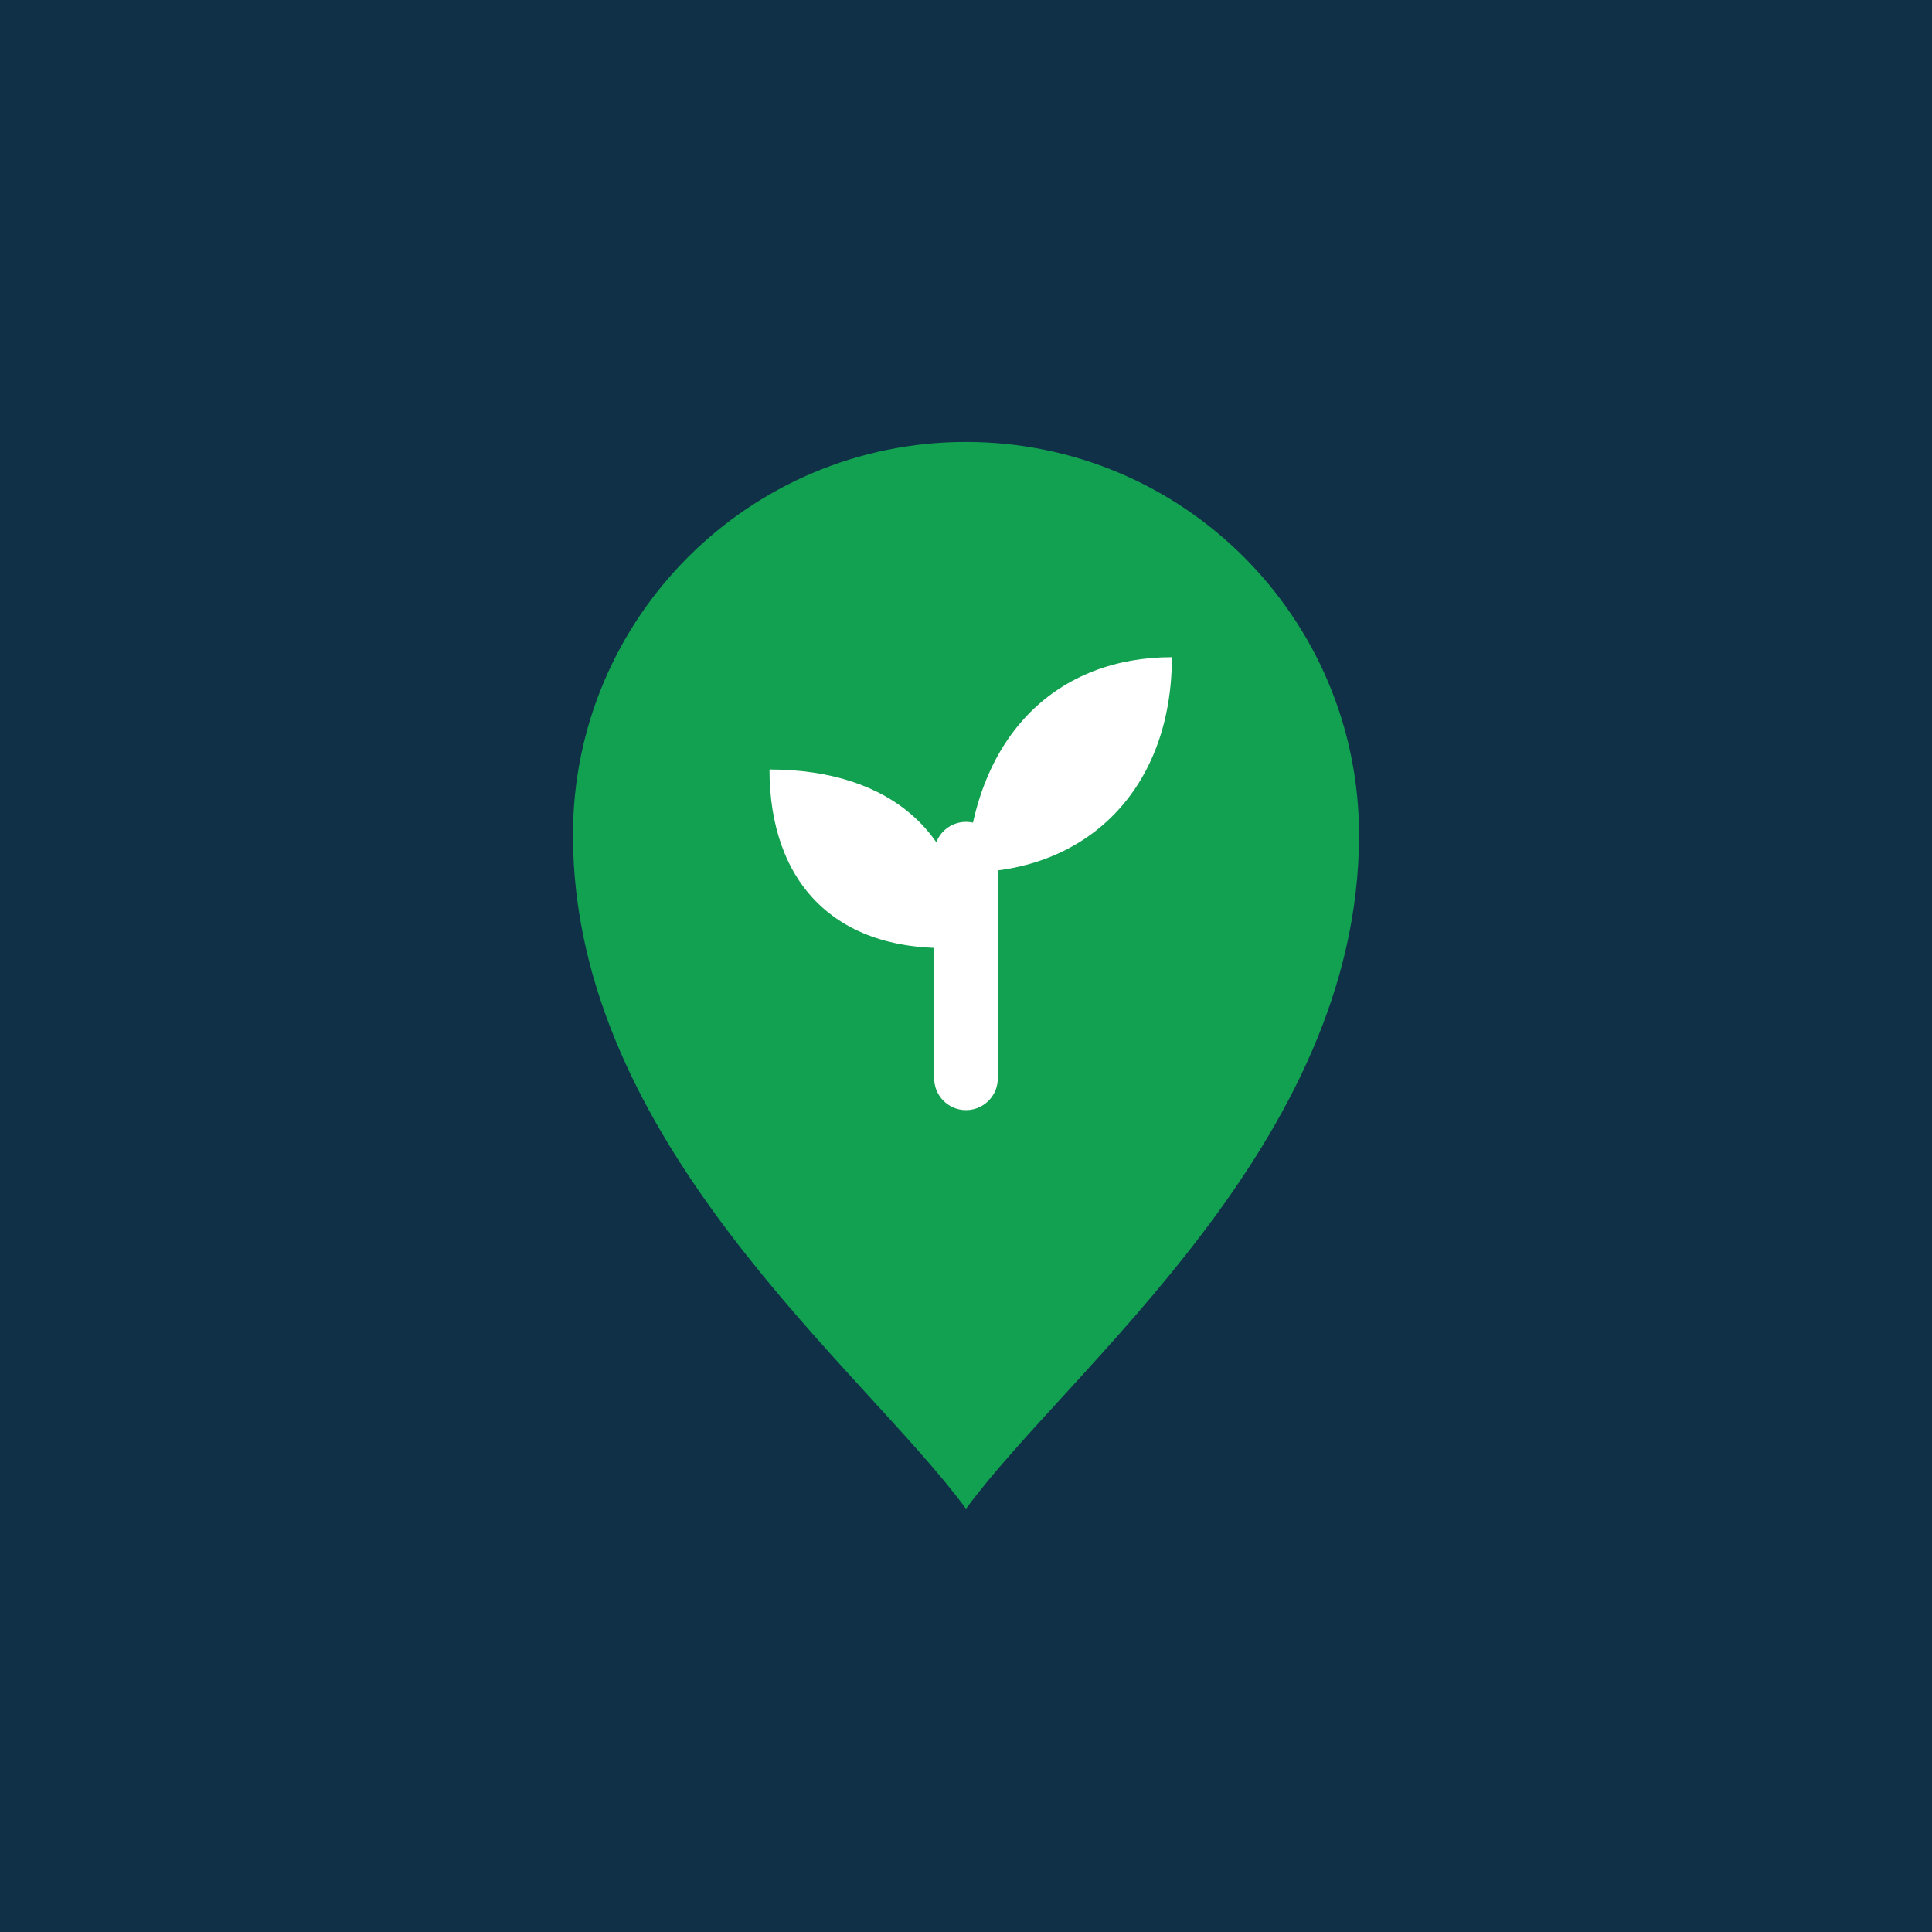
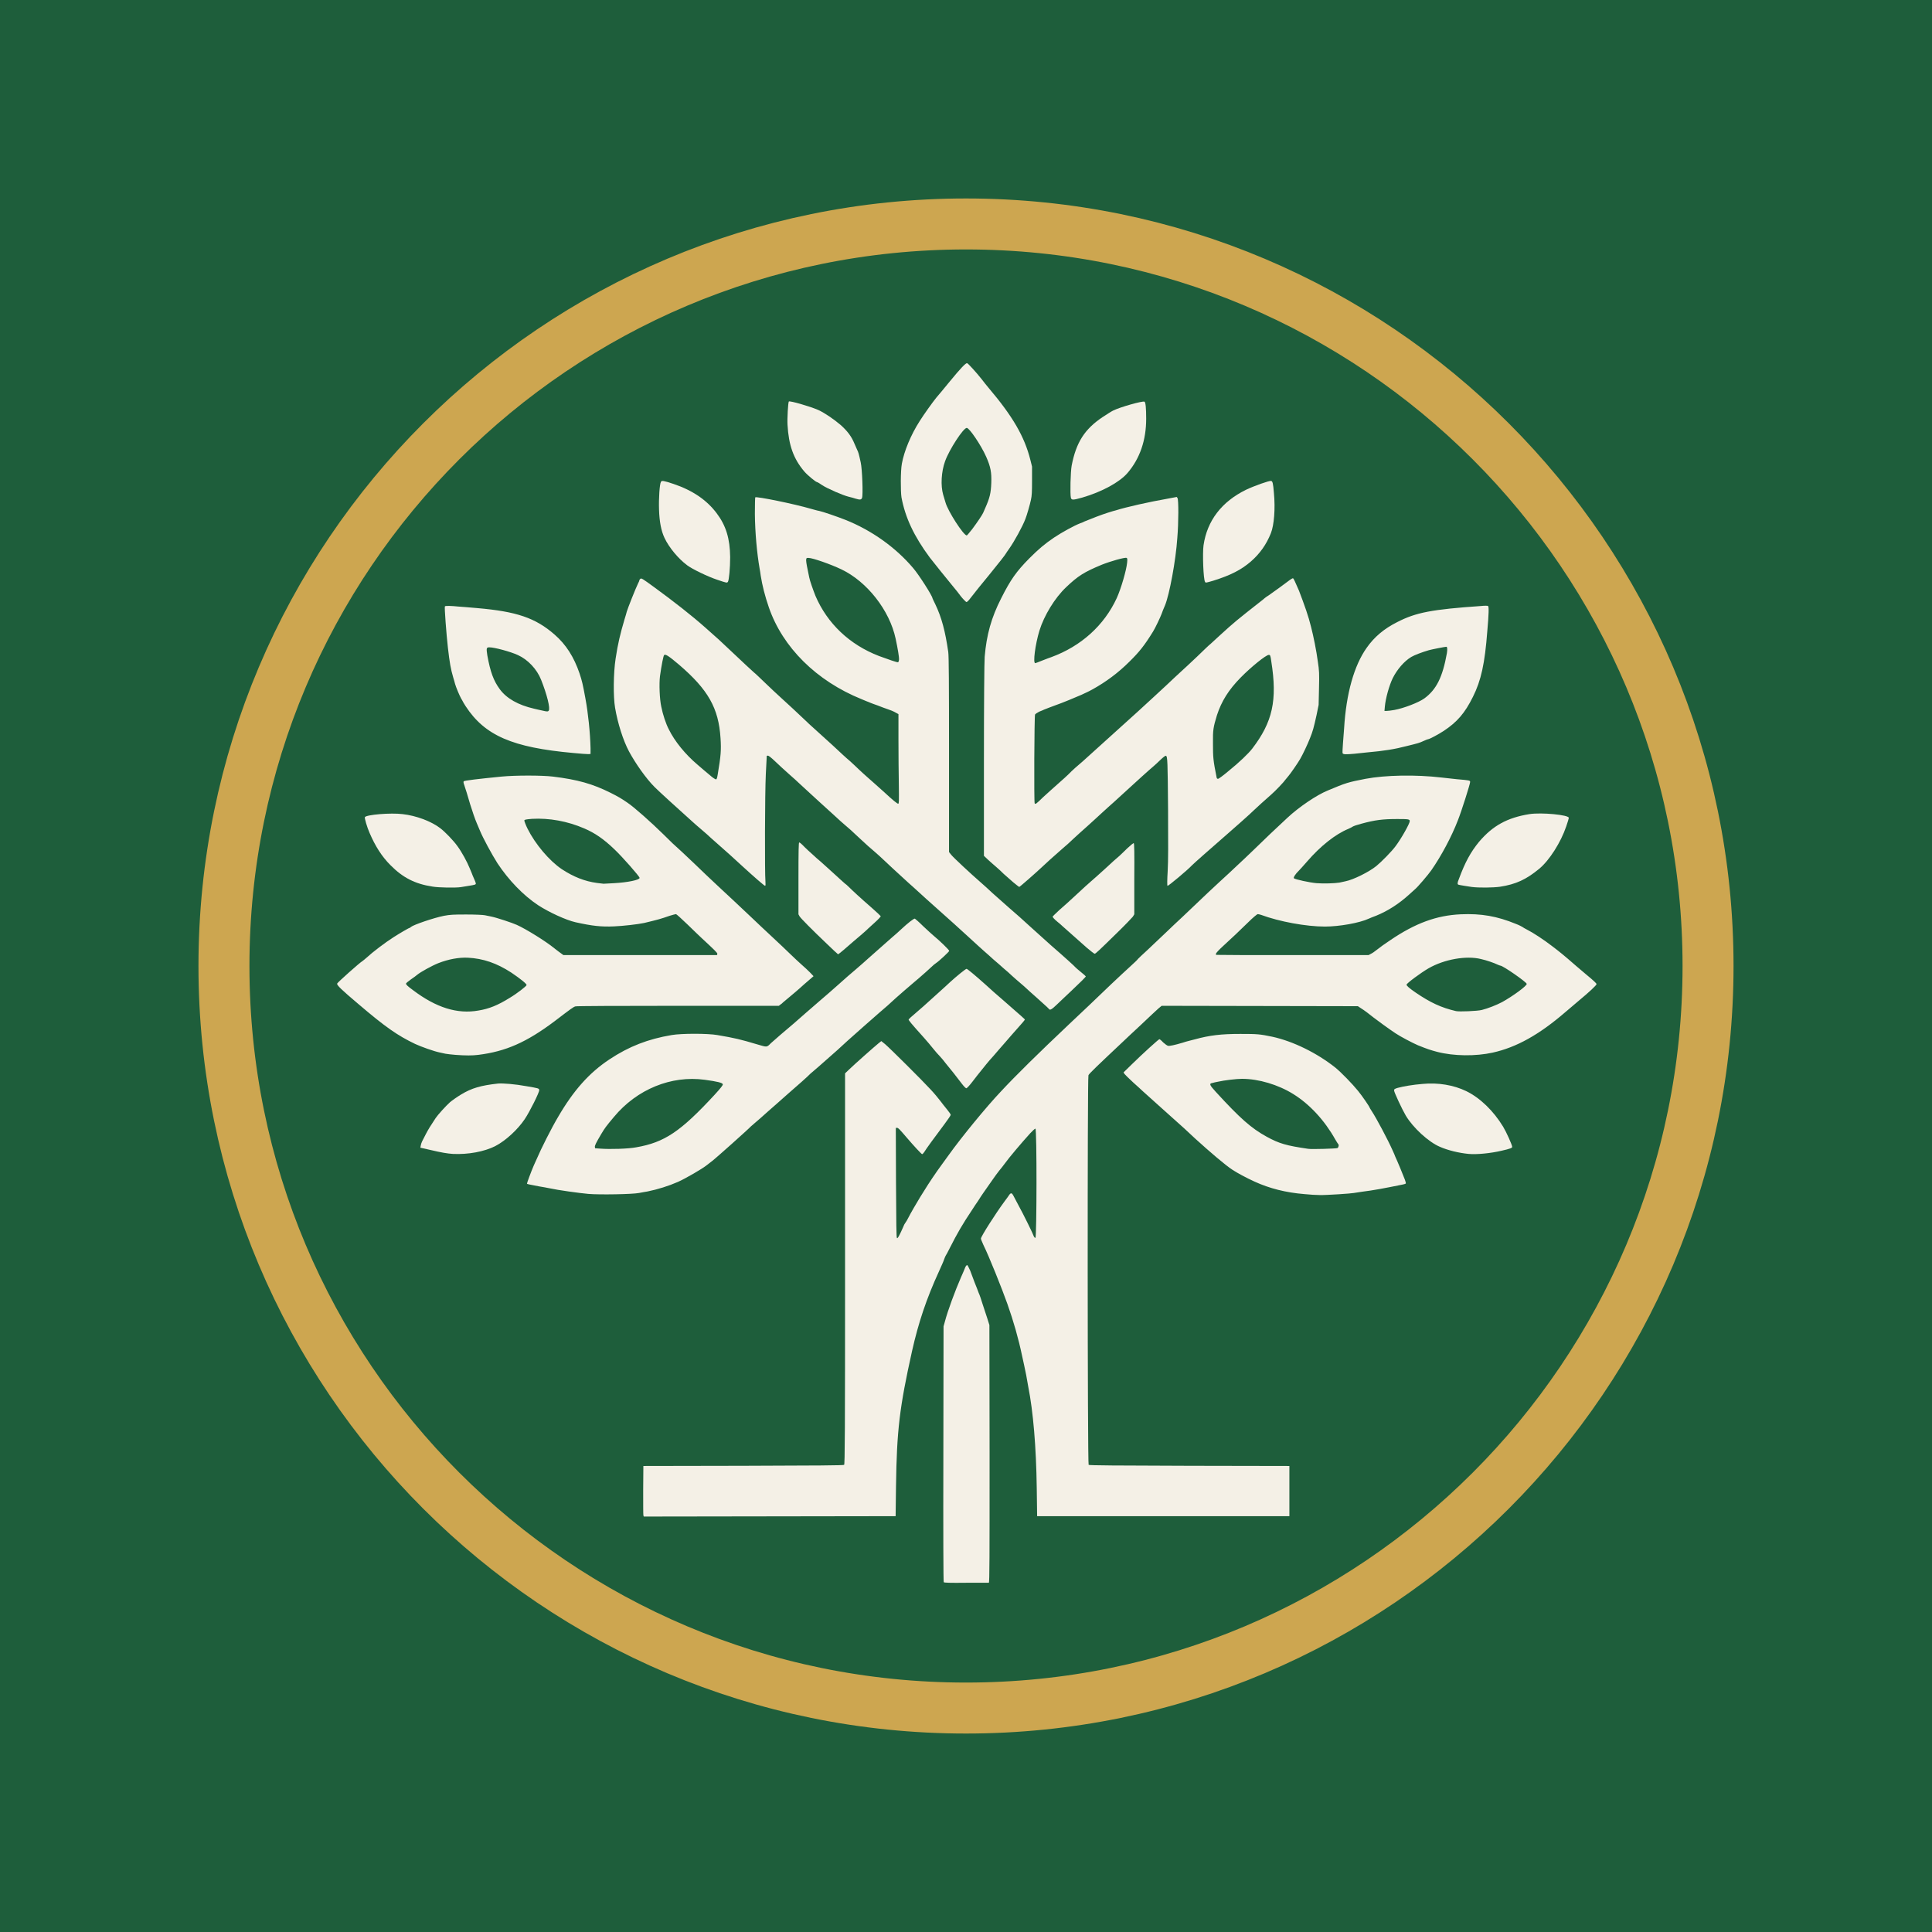
- <svg xmlns="http://www.w3.org/2000/svg" viewBox="0 0 64 64">
-   <rect width="64" height="64" fill="#103048" />
-   <g transform="translate(12.160 12.160) scale(0.62)">
-     <path d="M32 61C26.5 53.5 11 41.5 11 25A21 21 0 0 1 53 25C53 41.5 37.5 53.5 32 61Z" fill="#12A150" />
-     <path d="M32 38V26" stroke="#FFFFFF" stroke-width="3.4" stroke-linecap="round" />
-     <path d="M32 31C25 31.5 21.5 27.5 21.5 21.5C28 21.5 32 25 32 31Z" fill="#FFFFFF" />
-     <path d="M32 27C32.5 19.5 37 15.5 43 15.5C43 22.5 38.5 27 32 27Z" fill="#FFFFFF" />
-   </g>
+ <svg xmlns="http://www.w3.org/2000/svg" viewBox="-0.2 5.2 1024 1024">
+   <rect x="-0.2" y="5.2" width="1024" height="1024" fill="#1E5E3B" />
+   <circle cx="511.8" cy="517.2" r="393.3" fill="none" stroke="#CDA650" stroke-width="27.02" />
+   <path d="M340.8 808.3C340.7 807.8 340.7 801.8 340.7 794.8L340.8 782.2L393.8 782.1C432.3 782 446.9 781.9 447.2 781.6C447.6 781.3 447.7 764.2 447.7 677.7L447.7 574.1L449.9 572C452.8 569.2 463.3 559.9 465.4 558.2L466.9 557L468.9 558.6C471.6 560.9 488.8 578 493 582.6C494.9 584.6 497.2 587.4 498.1 588.6C499.1 589.9 500.7 592 501.8 593.3C502.8 594.5 503.7 595.8 503.7 596.1C503.7 596.4 502.2 598.6 500.4 601C494.7 608.6 490.9 613.8 489.6 615.9C489.2 616.5 488.7 617 488.5 616.9C488.1 616.8 484.1 612.5 480.6 608.4C476.4 603.5 475.9 603 475.3 603L474.6 603L474.7 632C474.8 653.6 474.9 661.1 475.2 661.4C475.5 661.7 476 660.9 477.3 658.2C478.2 656.2 479 654.5 479 654.4C479 654.3 479.3 653.9 479.6 653.4C480 652.9 480.7 651.7 481.2 650.7C482.1 648.8 486.2 641.8 487.5 639.7C487.9 639 488.9 637.4 489.7 636.2C491.8 632.7 496.2 626.2 498.5 623.1C499.6 621.6 501.5 619 502.7 617.3C509.5 607.8 522.7 591.7 530.3 583.7C538.2 575.2 550.1 563.5 566.5 548C575.4 539.6 578 537.2 588.8 526.8C592.3 523.5 596.9 519.2 598.9 517.4C601 515.5 602.8 513.8 602.9 513.5C603.1 513.3 605.3 511.1 608 508.7C610.7 506.2 614.9 502.1 617.5 499.7C620.1 497.2 624.1 493.4 626.5 491.2C628.8 489 631.5 486.4 632.5 485.5C635.6 482.5 644.4 474.2 646.3 472.5C647.3 471.6 649.5 469.6 651.2 468C652.8 466.5 655.1 464.3 656.2 463.3C657.3 462.3 660.7 459.1 663.7 456.2C668.8 451.2 677.4 443 682.2 438.6C688.2 433 697.6 426.6 703.5 424.2C713.2 420.1 714.3 419.8 723.5 418C734.1 416 750.2 415.7 763.8 417.3C765.3 417.5 769 417.9 772 418.2C778.8 418.8 779 418.8 779 419.7C779 420.7 774.4 435.3 772.5 440C769.2 448.6 763.7 458.9 758.4 466.5C756.8 468.8 751 475.6 749.8 476.5C749.6 476.7 748.2 477.9 746.7 479.3C741.2 484.3 735.4 488 729.3 490.5C727.7 491.1 725.9 491.8 725.3 492.1C720.4 494.4 709.6 496.3 702 496.3C692.1 496.3 677.9 493.7 668.2 490.1C667.6 489.9 666.7 489.7 666.4 489.7C666.1 489.7 663.7 491.7 661.2 494.2C655.7 499.6 653.5 501.6 648.2 506.5C645.9 508.6 644.3 510.3 644.3 510.7L644.3 511.3L657.2 511.4C664.4 511.4 682.5 511.4 697.7 511.4L725.2 511.4L726.3 510.8C727 510.5 728.5 509.5 729.7 508.5C730.9 507.5 734.1 505.2 736.7 503.5C750.1 494.4 761.3 490.4 773.9 489.8C784.9 489.3 793.3 490.8 803.3 494.9C804.9 495.5 806.4 496.3 806.7 496.5C806.9 496.7 808.1 497.4 809.3 498C812.3 499.5 818.1 503.3 822.5 506.7C826.2 509.5 828.7 511.5 835.1 517.1C837.1 518.8 839.5 520.8 840.4 521.6C844.4 524.9 846 526.4 846 526.8C846 527.4 841.9 531.2 836.7 535.5C834.3 537.5 831 540.3 829.4 541.7C815.6 553.6 803.6 560.3 791 563.1C782 565.1 770.3 565 761.5 562.7C757.8 561.7 756.5 561.3 751.3 559.2C748.9 558.2 742 554.6 739.5 552.9C736 550.6 729.6 545.9 727.8 544.5C725.6 542.7 722.8 540.6 721 539.5L719.5 538.5L667.5 538.4L615.5 538.3L613.8 539.7C612.9 540.5 608.7 544.4 604.4 548.5C600.1 552.5 595.8 556.5 594.9 557.4C581.5 570 577 574.3 576.7 575.1C576.1 576.7 576.2 781.1 576.8 781.6C577.1 781.9 591.7 782 630.2 782.1L683.2 782.2L683.2 795.5L683.2 808.8L616.3 808.8L549.5 808.8L549.3 794C549 771.9 547.4 753.3 544.8 740.2C544.6 738.9 544.1 736.1 543.7 734C543.3 731.9 542.8 729.5 542.6 728.7C542.4 727.8 541.9 725.6 541.5 723.7C539.6 714.6 537 705.5 533.7 696.2C530.9 688.3 523.9 670.8 521 665C520.3 663.4 519.7 662 519.7 661.7C519.7 660.6 527.4 648.5 532.2 642C533.4 640.5 534.5 638.8 534.8 638.4C535.6 637.3 536.2 637.5 536.9 638.9C537.3 639.6 538.5 642 539.7 644.2C542.2 648.7 547.5 659.5 547.8 660.6C548 661 548.3 661.3 548.6 661.3C549.3 661.1 549.4 603.6 548.6 603.4C548.3 603.4 547.1 604.5 545.8 605.9C541 611.2 534.5 618.9 532.6 621.6C531.4 623.2 530 625 529.3 625.8C528.7 626.5 526.9 629 525.3 631.3C523.7 633.6 521.8 636.3 521.1 637.3C520.4 638.3 519.1 640.2 518.2 641.7C517.2 643.1 515.9 645.1 515.2 646.2C509.9 654.1 507.1 659 503.3 666.5C502.2 668.7 501.2 670.6 501 670.8C500.9 671 500.5 671.8 500.2 672.7C500 673.5 498.7 676.3 497.5 679C490.8 693.6 486.6 706.2 483.2 721.3C476.6 751 475.1 763.2 474.7 793L474.5 808.8L407.8 808.9L341 809L340.8 808.3ZM785.2 540.5C788.4 539.7 793 537.9 796 536.3C801.6 533.2 809 527.8 809 526.7C809 525.8 796.4 517 795 517C794.8 517 794.1 516.7 793.4 516.4C791.8 515.6 787.8 514.2 784.7 513.5C777 511.6 765.4 513.6 757 518.4C752.7 520.9 745.3 526.4 745.3 527.1C745.3 527.7 746.8 529 750 531.2C757.9 536.6 763.7 539.3 771.5 541.1C773.1 541.5 782.9 541.1 785.2 540.5ZM709.7 473C710.5 472.8 712 472.5 712.9 472.3C717.1 471.5 725.5 467.3 729.3 464.2C732.1 461.9 737.4 456.5 739.4 453.8C742.5 449.7 747 441.7 747 440.4C747 439.4 746.2 439.3 740.4 439.3C732.7 439.3 728.6 439.8 721.3 441.8C719 442.4 717.3 443 716.8 443.3C716.6 443.5 715.6 444 714.5 444.5C707.6 447.3 699.6 453.7 692.6 461.8C690.7 464 688.7 466.2 688.1 466.8C686.5 468.3 685.2 470.3 685.6 470.7C686.2 471.3 694 473 697.6 473.3C701.4 473.6 707.2 473.4 709.7 473ZM555.8 540C555.7 539.8 554.2 538.4 552.5 536.9C550.9 535.4 547.8 532.7 545.8 530.9C543.8 529 541.3 526.8 540.2 525.9C539.1 525 537.3 523.4 536.2 522.4C535.1 521.3 533.1 519.6 531.8 518.5C530.6 517.4 528.1 515.2 526.3 513.7C524.6 512.1 522.4 510.2 521.6 509.5C520.8 508.8 516.8 505.2 512.8 501.5C508.8 497.8 501.9 491.6 497.5 487.7C493.1 483.8 488.1 479.3 486.4 477.7C484.6 476.1 482.5 474.1 481.5 473.3C477.8 469.9 475.1 467.4 473 465.5C471.8 464.4 469.7 462.4 468.3 461.1C467 459.8 464.6 457.7 463 456.3C461.4 455 458.5 452.4 456.5 450.5C454.5 448.6 451.9 446.3 450.8 445.2C449.7 444.2 448.3 443 447.8 442.6C447.3 442.2 444.1 439.4 440.8 436.3C437.5 433.3 432.4 428.7 429.5 426C426.6 423.3 423.8 420.7 423.2 420.2C422.6 419.6 420.3 417.5 418 415.5C415.7 413.5 412.4 410.4 410.6 408.7C408.5 406.7 407.2 405.7 406.8 405.7L406.2 405.8L405.7 415.5C405.2 425.5 405.1 467.9 405.5 472.4C405.6 473.9 405.6 474.7 405.3 474.7C404.9 474.7 399.4 469.9 393.5 464.5C389.1 460.4 384.4 456.2 379.5 451.9C377.7 450.3 375.4 448.3 374.5 447.4C373.6 446.6 371.9 445.1 370.8 444.2C369.7 443.3 367.9 441.7 366.8 440.7C365.7 439.7 364.3 438.4 363.7 437.9C361.2 435.7 348.1 423.8 346.7 422.3C342.2 417.8 336.6 409.8 333.2 403.5C330.1 397.7 327.2 388.6 325.8 380.3C324.8 374.5 324.9 361.9 326.1 354.2C327.3 346.3 328.5 341.3 330.8 333.5C331.3 331.8 331.9 330 332 329.4C332.4 327.9 336.7 317 338 314.4C338.4 313.7 338.7 312.9 338.7 312.7C338.7 312.6 338.9 312.2 339.2 312C339.7 311.5 340.2 311.8 346.5 316.4C356.8 323.9 366.5 331.5 373.6 337.8C380.3 343.7 381.4 344.7 387.5 350.5C394.7 357.3 397.4 359.8 399.3 361.5C400.2 362.2 402.9 364.8 405.5 367.3C408.1 369.8 411.7 373.2 413.5 374.8C416.2 377.2 423.6 384.1 427.8 388.1C428.1 388.5 429.9 390 431.6 391.6C433.4 393.2 437.7 397.1 441.2 400.3C444.7 403.6 448.7 407.3 450.2 408.5C451.6 409.8 453.8 411.8 455 413C456.2 414.1 458.2 416 459.5 417.1C460.8 418.2 464.9 421.9 468.6 425.2C473.1 429.4 475.5 431.3 475.9 431.2C476.3 431 476.3 429.8 476.2 421.1C476.1 415.6 476 405 476 397.4L476 383.7L474.9 383.1C474.3 382.7 473.2 382.2 472.5 381.9C471.8 381.6 469.7 380.9 467.8 380.2C466 379.5 463.7 378.6 462.7 378.3C461.7 377.9 460.5 377.5 460.2 377.3C459.8 377.2 458.2 376.5 456.5 375.8C432.5 366.1 414.6 348.3 407.3 327.1C405.2 321 403.8 315.4 403 310.3C402.9 309.3 402.6 307.6 402.4 306.5C401 298.4 400 287.5 399.9 277.6C399.9 272.9 400 268.9 400.1 268.8C400.7 268.2 420.9 272.3 429.7 274.9C431.2 275.3 433.2 275.9 434 276C435.9 276.4 443.5 279 447.8 280.7C461.7 286.2 474.6 295.4 483.8 306.3C486.9 309.9 494 321.1 494 322.2C494 322.3 494.7 323.8 495.5 325.4C498.9 332.5 500.8 339.7 502.4 350.8C502.7 353.1 502.8 366.7 502.8 405.3L502.8 456.8L504 458.3C505.1 459.7 514.2 468.2 519.5 472.8C521 474.1 523.9 476.7 526 478.7C528.1 480.6 532.1 484.1 534.8 486.5C537.6 488.9 542.5 493.2 545.7 496.2C548.9 499.1 553.9 503.6 556.8 506.2C563.5 512 569.8 517.7 569.9 518C570 518.1 571.2 519.2 572.7 520.4C574.1 521.5 575.3 522.6 575.3 522.7C575.3 523 572.6 525.7 567.5 530.5C564.9 532.9 561.6 536.1 560 537.6C557.3 540.2 556.3 540.8 555.8 540ZM380.2 415.7C381.9 405.6 382.1 402.8 381.7 396.5C380.7 380.5 375.1 370.7 359.7 357.5C354.5 353.1 352.5 351.7 351.8 352.4C351.4 352.8 350.4 357.8 349.6 363.6C349.1 367.7 349.4 375.8 350.3 379.8C351.1 383.9 352.8 389 354.3 391.8C357.4 398.1 363 405 369.5 410.5C371.6 412.3 374.6 414.9 376.1 416.1C377.5 417.4 379 418.3 379.3 418.3C379.7 418.2 379.9 417.5 380.2 415.7ZM476.3 354.8C476.4 353.5 475.6 348.8 474.5 343.7C471.3 328.7 459.4 313.5 445.8 307C440.2 304.3 430.5 300.9 428.3 300.9C426.6 300.8 426.6 301.2 428.7 311.2C429.1 313.2 430.6 317.4 432 321C438.3 335.7 450.1 346.9 465.7 352.9C470.6 354.7 475.2 356.3 475.7 356.2C476 356.2 476.2 355.7 476.3 354.8ZM536.8 472.8C535.2 471.4 532.9 469.4 531.8 468.4C530.7 467.3 528.9 465.6 527.7 464.6C526.5 463.6 524.6 461.9 523.4 460.8L521.3 458.8L521.3 408C521.3 377.6 521.5 355.6 521.7 353.3C522.7 341.6 525.2 332.6 530.5 322.2C535.4 312.5 538.4 308.2 545.3 301.2C550.4 296.1 553.5 293.5 558.5 290.1C562.7 287.3 569.1 283.8 572.2 282.6C573.1 282.3 574.3 281.8 574.8 281.5C577.9 280.2 583.9 277.9 586.8 277C588.7 276.4 590.6 275.8 591.2 275.7C596.9 273.9 609 271.2 618.7 269.5L623.5 268.6L623.9 269.2C624.5 270 624.5 282 623.8 290.3C623 302.4 619.6 320.4 617.3 326C616.2 328.6 616.1 328.8 615.5 330.5C614.8 332.4 612 338.3 610.9 340C606.4 347.3 603.6 350.8 598.4 355.9C592.5 361.8 586 366.6 579 370.5C577.5 371.3 576.2 372 576.1 372C576.1 372 574.6 372.7 572.9 373.5C570.2 374.7 562.2 378 559.5 378.9C557.4 379.7 553.8 381 553.2 381.3C552.8 381.5 551.7 382 550.6 382.4C549.6 382.9 548.6 383.6 548.4 383.9C548 384.6 547.8 430.4 548.2 431C548.6 431.6 549 431.3 552.7 427.7C554.8 425.8 558.4 422.5 560.7 420.5C563 418.5 565.4 416.3 566 415.7C567.9 413.7 571.4 410.6 573.7 408.7C575.4 407.2 584.9 398.6 591.3 392.8C592 392.2 597.1 387.6 602.7 382.5C608.3 377.3 615.2 371.1 617.9 368.5C620.6 365.9 624.1 362.7 625.6 361.3C627.1 360 631 356.3 634.3 353.2C637.5 350.1 640.7 347 641.4 346.5C642 345.9 644.2 343.9 646.3 342C654.1 334.9 654.8 334.3 669.2 323C670.4 321.9 671.9 320.9 672.3 320.7C672.7 320.4 675.4 318.5 678.3 316.4C683.6 312.4 684.6 311.7 685.1 311.7C685.4 311.7 686.2 313.4 688.3 318.3C688.9 319.8 691.6 327.1 692.1 328.7C693.4 332.6 693.8 334 694.7 337.5C696 342.6 697.5 349.9 698.3 356C699 360.6 699.1 362.1 698.9 370L698.7 378.8L697.6 384.2C696.1 391 695.6 392.8 694.1 396.5C692.9 399.6 690.3 405.1 688.9 407.5C687.7 409.6 683.7 415.4 682.7 416.5C682.2 417.1 681.6 417.8 681.3 418.2C680.3 419.7 675.7 424.5 673.5 426.4C671.3 428.3 665.2 433.8 664 435C663.2 435.9 653.4 444.6 649.8 447.7C642.1 454.4 632.1 463.2 631.5 463.9C629.4 466.2 618.9 475 618.6 474.7C618.4 474.5 618.4 471.7 618.7 466.8C619 461.3 619 452.4 618.9 434.5C618.7 408.7 618.6 406.1 617.8 405.8C617.5 405.6 616.4 406.5 614.9 407.9C613.6 409.2 611.8 410.8 611 411.5C609.4 412.8 601 420.4 599.3 422C598.1 423.1 593 427.8 590.1 430.4C588.8 431.5 586.1 434 584.1 435.8C582.1 437.7 578.4 441 576 443.2C573.5 445.4 570.3 448.3 568.8 449.7C567.4 451.1 564.7 453.5 562.8 455.1C557.4 459.8 554.7 462.3 551.7 465.1C548.5 468.1 540.3 475.3 540 475.3C539.9 475.3 538.5 474.2 536.8 472.8ZM650.9 413.9C656.6 409.3 661.5 404.6 663.5 402C674.3 387.9 676.9 376.4 673.6 355.7C673.2 352.6 673 352.3 672.3 352.3C670.8 352.3 662.9 358.7 657.4 364.3C651 370.8 647.2 376.9 644.8 384.3C642.9 390.6 642.6 392 642.7 399.2C642.7 406.6 642.8 408.1 644.6 417.1C644.7 417.7 644.9 418 645.4 418C645.7 418 648.2 416.2 650.9 413.9ZM552.2 355.3C554.2 354.5 556.4 353.7 557 353.5C572.8 347.7 585 336.7 591.7 322.2C594 317.1 596.8 307.5 597.2 303.4C597.4 301.4 597.3 301.1 596.9 300.9C596 300.5 588.3 302.7 583.8 304.5C574.4 308.4 571.2 310.4 564.8 316.5C558.9 322.1 553.2 331.4 550.7 339.5C548.5 346.8 547.2 356.7 548.5 356.7C548.6 356.7 550.3 356.1 552.2 355.3ZM241.2 564.3C239.2 564.1 236.8 563.9 235.9 563.7C234.9 563.5 233.5 563.2 232.7 563C229.8 562.4 223 560 219.8 558.5C210.4 554 204 549.5 189.8 537.4C180.7 529.7 178.2 527.3 178.5 526.5C178.7 525.9 190.7 515.2 191.9 514.6C192.2 514.4 193.3 513.5 194.2 512.7C197.2 509.9 203.9 504.8 208.3 502C211.4 500 216.5 497 216.9 497C217 497 217.4 496.8 217.6 496.5C219.1 495.3 229.6 491.7 235.1 490.6C238.4 490 239.8 489.9 247 489.9C251.5 489.9 255.9 490.1 256.8 490.3C257.8 490.5 259.2 490.8 260.2 491C262.8 491.5 271.3 494.3 273.7 495.4C278.6 497.6 289.1 504.1 293.6 507.8C295 508.9 296.7 510.2 297.3 510.6L298.4 511.4L338.9 511.4C361.2 511.4 379.6 511.4 379.8 511.4C379.9 511.3 380 511.1 380 510.7C380 510.2 378.5 508.7 371.9 502.6C370.8 501.6 367.4 498.3 364.2 495.2C361.1 492.2 358.3 489.7 358.1 489.7C357.8 489.7 356.3 490.1 354.7 490.6C349.8 492.3 348.7 492.6 341.2 494.4C337.9 495.1 330.1 496 325.3 496.2C318.5 496.5 313.8 496 304.8 494C299.9 492.9 290.7 488.7 284.9 484.9C277.1 479.7 269.4 471.7 263.5 462.8C260.5 458.1 255.7 449.2 254.2 445.5C253.5 443.8 252.8 442.1 252.5 441.5C251.5 439.2 250.3 435.6 249 431.5C247.7 426.9 246.6 423.5 245.8 421.1C245.4 420 245.4 419.5 245.6 419.3C245.9 418.9 253.5 418 265.7 416.8C273 416.1 286.9 416.1 292.8 416.8C306 418.4 314 420.7 323.4 425.4C327.4 427.4 329.1 428.4 332.3 430.6C335.8 432.9 345.1 441.2 351.3 447.3C353.1 449.1 355.3 451.2 356.3 452.2C358.7 454.3 363.6 458.9 368 463.1C372.3 467.3 376.7 471.4 380 474.5C386.8 480.8 392 485.7 397.4 490.8C400.7 493.9 406 499 409.3 502C412.5 505 416.8 509 418.8 511C420.8 513 423.6 515.5 424.8 516.6C426.1 517.7 428 519.5 429.1 520.6L431 522.6L425.9 527C423.2 529.5 419.5 532.6 417.8 534C416.2 535.3 414.8 536.5 414.7 536.6C414.6 536.8 414.1 537.2 413.5 537.6L412.6 538.3L359.2 538.3C327.3 538.3 305.4 538.4 304.8 538.6C303.7 538.9 302.6 539.7 293.7 546.5C278.9 557.6 267.9 562.5 253.3 564.3C250.2 564.7 246.6 564.7 241.2 564.3ZM253.4 540.8C259 539.9 263.7 538 270.1 534C273.8 531.8 278.8 527.9 278.9 527.3C279 526.7 275.7 524 270.8 520.7C263.1 515.7 255.9 513.2 247.7 512.8C242.9 512.6 237.5 513.6 232.1 515.7C228.6 517.1 222.7 520.4 221 521.8C220.5 522.2 219 523.4 217.6 524.3C216.2 525.3 215 526.3 215 526.5C215 527.1 215.7 527.8 218.7 530C231 539.3 242.2 542.8 253.4 540.8ZM325.3 473.3C332.5 472.9 338.8 471.6 338.8 470.5C338.8 469.7 329.6 459.3 325.6 455.5C319.8 449.9 315.1 446.7 309.5 444.3C300.5 440.4 290.8 438.7 281.8 439.2C278.4 439.5 277.8 439.6 277.7 440.1C277.7 440.4 278.4 442.4 279.4 444.4C283.5 452.6 290.9 461.4 297.6 465.9C303.7 469.9 309.6 472.3 316.3 473.2C318.1 473.4 319.6 473.6 319.7 473.6C319.8 473.6 322.3 473.5 325.3 473.3ZM311.7 638C307.1 637.6 295.5 636 291 635C290 634.8 287.5 634.3 285.5 634C280.2 633 279.3 632.8 279.1 632.6C279 632.4 281.3 626.2 282.6 623.2C283 622.4 283.7 620.6 284.4 619.2C286.4 614.4 292.2 602.9 295.6 597.2C303.8 583.1 312.1 573.8 322.8 566.7C333.2 559.8 343.3 555.9 355.8 553.8C361 552.9 374.9 552.9 380 553.8C389.4 555.4 392.3 556.1 401 558.7C406.5 560.3 406.1 560.4 408.4 558.1C409.6 557 411.8 555.1 413.3 553.8C419.5 548.6 422.1 546.3 426.4 542.5C428.9 540.3 432.6 537.1 434.7 535.3C436.8 533.6 440.9 529.9 444 527.2C447 524.5 451.3 520.7 453.5 518.9C455.7 517 458.7 514.4 460.2 513C463.9 509.7 468.9 505.3 472.3 502.3C473.9 501 476.3 498.8 477.7 497.5C480.8 494.6 484.2 491.9 484.7 492.1C484.8 492.1 486.9 493.9 489.1 496.1C491.4 498.3 494 500.6 494.7 501.2C498.1 504 503 508.8 502.9 509.2C502.8 509.7 497.3 514.8 496 515.6C495.6 515.9 495 516.3 494.8 516.5C493.9 517.4 487.7 523 483.7 526.3C481.2 528.4 477.2 531.9 474.7 534.1C472.3 536.4 468.3 539.9 465.8 542C463.4 544.1 459.7 547.4 457.6 549.2C455.5 551.1 453.1 553.2 452.2 554C451.2 554.8 447.4 558.3 443.7 561.7C439.9 565.1 435.3 569.1 433.5 570.7C431.7 572.2 429.8 573.9 429.3 574.3C428 575.7 422.9 580.2 416.8 585.5C413.7 588.3 409.1 592.3 406.6 594.5C404.2 596.7 401.2 599.3 400 600.3C398.8 601.3 397.8 602.2 397.7 602.3C397.1 603.1 379 619.3 377.2 620.6C376.5 621.1 375.1 622.2 374.1 623C371.8 624.8 363.4 629.7 359.2 631.6C354.2 633.8 348.4 635.6 343 636.7C342.2 636.8 340.2 637.2 338.5 637.5C335 638.2 317.6 638.5 311.7 638ZM337 613.3C352 610.7 360.5 605 378.6 585.4C381.7 582 383 580.4 382.9 579.9C382.8 579.1 380 578.4 373.3 577.5C355.6 575.1 337.4 582.5 325.2 597.2C320.9 602.3 320.3 603.2 318.5 606.2C315.6 611.1 315 612.4 315.1 613.1L315.2 613.8L318 614C323.2 614.4 332.9 614.1 337 613.3ZM691.2 638.1C681.3 637.3 672.7 635.1 664.8 631.5C660.4 629.5 655.4 626.8 653 625.2C649.3 622.8 641 615.7 633.3 608.7C630.8 606.4 628.2 604 627.5 603.3C622.2 598.6 606.8 584.7 605.1 583.2C604.9 583 602.9 581.1 600.5 579C598.2 576.9 596.1 574.8 595.8 574.4L595.3 573.6L599.7 569.3C605.3 563.8 613.9 556 614.3 556C614.5 556 615.4 556.7 616.3 557.7C617.3 558.6 618.4 559.4 618.9 559.5C619.6 559.7 622.5 559.1 626.8 557.8C627.8 557.5 628.9 557.1 629.5 557C630.1 556.9 631.6 556.4 633 556.1C641 553.9 647.1 553.2 657.2 553.2C666.2 553.2 667.5 553.3 674.2 554.7C685.2 557.1 697.8 563.3 707.5 571C710.6 573.5 716.7 579.8 719.6 583.4C721.6 585.8 725.7 591.8 725.7 592.2C725.7 592.2 726.2 593.2 726.9 594.2C729.3 597.8 735.6 609.7 737.8 614.7C738.5 616.2 739.2 617.8 739.3 618.2C740.1 619.8 743.8 628.7 744.4 630.4C744.8 631.4 745 632.4 744.9 632.5C744.8 632.6 744.1 632.9 743.4 633C733.1 635.1 727.7 636.1 722 636.8C719.9 637.1 717.8 637.4 717.4 637.5C716.1 637.8 702.6 638.7 699.3 638.6C697.6 638.6 693.9 638.4 691.2 638.1ZM708.7 613.7C709.3 613.3 709.6 611.9 709 611.5C708.9 611.4 708.2 610.3 707.5 609.1C701.9 599.1 694 590.5 685.3 585.1C677.3 580.1 666.9 577 658.1 577C655.1 577 648.5 577.8 645.5 578.5C644.4 578.7 643 579 642.4 579.2C640.6 579.5 640.8 580.2 644.1 583.8C657.1 598 663 603.2 671.2 607.7C677.8 611.3 681.5 612.4 693.2 614.1C695.1 614.4 708 614 708.7 613.7ZM510.5 322.9C509.7 322.1 508.3 320.3 507.2 318.8C506.1 317.4 504.7 315.7 504.1 315C502.9 313.6 493.8 302.3 492.6 300.7C484.3 289.5 479.6 279.6 477.6 268.8C477.1 265.6 477.1 254.7 477.8 251C479 244.3 482.6 235.6 487.3 228.3C489.5 224.8 494.3 218.1 496.2 215.8C497 214.9 500.1 211.2 503.1 207.5C509.1 200.2 511.7 197.5 512.4 197.7C512.9 197.8 517.3 202.6 520.2 206.3C521.1 207.5 522.7 209.5 523.8 210.8C536.6 225.9 542.8 236.6 545.9 248.9L546.8 252.5L546.8 260C546.8 266 546.7 268 546.2 270.2C545.7 272.6 544 278.5 543.3 280.2C541.8 284.2 537.4 292.2 534.7 296C533.8 297.3 533 298.4 533 298.5C533 298.8 528.9 304 524 310C520.3 314.4 516.2 319.6 513.7 322.8C513.1 323.6 512.3 324.3 512.1 324.3C511.9 324.3 511.2 323.7 510.5 322.9ZM515.2 285.5C517.8 282 520.5 278 520.9 277C521 276.7 521.5 275.7 521.9 274.7C524.4 269.1 525 266.6 525.2 261.2C525.4 255.7 524.9 252.7 522.5 247.3C519.8 241.2 513.6 232 512.2 232C510.4 232 502.9 243.5 500.7 249.7C498.7 255.2 498.3 262.6 499.7 267.4C500.1 268.7 500.6 270.5 500.9 271.4C502.1 276 510.5 289 512.2 289C512.4 289 513.7 287.4 515.2 285.5ZM500 843.8C499.8 843.5 499.7 818.1 499.8 775.8L499.9 708.2L500.6 705.7C502.1 699.9 506.1 689.2 509.1 682.3C510.1 680 511.2 677.6 511.4 676.9C511.7 676.2 512.2 675.7 512.4 675.7C512.6 675.7 513.3 677 514 678.6C514.6 680.2 515.7 683.1 516.4 685C517.2 686.9 518.1 689.3 518.5 690.4C519 691.4 519.9 694.1 520.6 696.4C521.4 698.6 522.4 702.1 523.1 704L524.2 707.5L524.3 775.8C524.3 830.4 524.3 844 523.9 844.1C523.7 844.1 518.3 844.1 511.9 844.1C503.6 844.2 500.2 844.1 500 843.8ZM711.4 404.4C711.3 404.1 711.4 401.8 711.6 399.2C711.8 396.6 712.1 393.1 712.2 391.3C713.3 372.8 717.5 357.9 724.2 348.5C728.2 342.8 733.4 338.4 740.4 334.9C750.3 329.8 758.8 328.2 784.7 326.4C786.6 326.2 788.3 326.2 788.5 326.4C789 326.7 788.9 330.7 788.1 339.7C786.8 356.9 784.8 365.9 780.5 374.5C776.2 383.2 772.1 387.9 765 392.6C762.1 394.5 757.4 397 756.7 397C756.5 397 755.5 397.4 754.4 397.9C752 399 751.6 399.1 745.5 400.6C739 402.3 733.4 403.2 724.3 404C722.2 404.2 719.2 404.5 717.7 404.7C713.1 405.1 711.7 405.1 711.4 404.4ZM738.8 381.5C743.8 380.6 751.6 377.6 754.7 375.4C761.1 370.7 764.4 364.2 766.7 351.3C767 349.3 766.9 348 766.4 348C765.7 348 758.6 349.4 757.2 349.8C753.4 350.9 749.5 352.4 747.8 353.4C744.1 355.6 740.3 360 738 364.6C736.1 368.5 734.2 375.3 733.8 379.7L733.6 382L734.7 382C735.3 382 737.2 381.8 738.8 381.5ZM303.7 404.3C271.4 401.4 256.8 395.1 246.6 379.5C245.7 378.1 245 376.9 245 376.8C245 376.7 244.6 376.1 244.2 375.4C243.4 374 241.5 369.5 241 367.7C240.8 367 240.4 365.4 240 364.2C238.7 359.8 238.1 356.4 237.2 348.5C236.4 341.5 235.3 327 235.6 326.6C235.8 326.2 239 326.3 242.9 326.7C244.7 326.8 249.1 327.2 252.7 327.5C273.6 329.3 283.6 332.7 293.7 341.5C299.8 346.8 304 353.4 307 362.2C308.3 366.2 308.7 367.8 310.1 375.5C311.5 383 312.6 393.4 312.8 401.8L312.8 404.8L311.7 404.9C311 404.9 307.5 404.7 303.7 404.3ZM290.6 381.9C291.6 380.8 289.7 373.3 286.6 365.5C284.4 359.9 279.6 354.8 274.3 352.4C270.4 350.6 261.9 348.3 259.2 348.3C257.6 348.3 257.5 348.7 258.1 352.6C259.7 361.4 261.4 366 264.7 370.5C268.3 375.4 274.5 378.9 282.8 380.8C284.1 381.1 286.1 381.6 287.2 381.8C289.7 382.4 290.2 382.4 290.6 381.9ZM509.6 579.6C508.6 578.3 506.6 575.7 505.2 573.9C503.7 572.1 501.8 569.7 500.9 568.6C500 567.4 498.7 565.8 497.9 565C497.1 564.2 495.5 562.4 494.4 561C493.3 559.6 491.1 557 489.5 555.2C482.3 547.2 481.3 545.9 481.4 545.5C481.5 545.3 483 543.9 484.7 542.5C486.4 541 488.5 539.2 489.3 538.5C493.6 534.6 496.2 532.3 498.5 530.2C500 528.9 502.1 526.9 503.3 525.8C506.8 522.6 511.6 518.7 512.1 518.7C512.5 518.7 516.5 522 522.2 527.1C524 528.8 528.3 532.6 531.7 535.5C541.8 544.3 543 545.4 543 545.6C543 545.8 541.4 547.7 539.4 549.9C537.4 552.1 534.3 555.7 532.4 557.9C530.5 560 527.9 563.1 526.5 564.7C525.1 566.2 523.4 568.2 522.6 569.2C521.9 570.1 520.6 571.7 519.7 572.8C518.8 573.9 516.8 576.4 515.3 578.4C513.7 580.5 512.3 582 512 582C511.6 582 510.6 580.9 509.6 579.6Z" fill="#F4F0E6" fill-rule="evenodd" />
+   <path d="M438 505.4C429.8 497.6 424.4 492.1 423.6 490.9L423 489.8L423 470.8C423 455.9 423.1 451.7 423.4 451.7C423.6 451.7 424.3 452.2 425 452.9C426.3 454.3 429 456.8 432.8 460.2C434.3 461.4 438 464.8 441.1 467.6C444.2 470.5 447.1 473 447.5 473.4C448 473.7 449 474.6 449.8 475.4C451.5 477.1 455.9 481.2 462 486.5C464.5 488.7 466.5 490.6 466.6 490.8C466.7 491 465.2 492.6 463.4 494.2C461.6 495.8 460.1 497.2 460 497.3C459.5 497.9 454.2 502.5 452 504.3C450.6 505.5 448.3 507.5 446.8 508.8C445.4 510 444.1 511 444 511C443.9 511 441.2 508.5 438 505.4Z" fill="#F4F0E6" fill-rule="evenodd" />
+   <path d="M575.8 507.5C573.8 505.7 570.6 502.9 568.7 501.2C566.8 499.5 564.4 497.4 563.4 496.5C562.3 495.5 561 494.3 560.3 493.8C558.8 492.6 557.7 491.4 557.7 491C557.7 490.9 559.3 489.4 561.2 487.6C563.2 485.9 567.4 482.1 570.5 479.2C573.6 476.3 577.1 473.1 578.2 472.2C579.3 471.3 582.6 468.3 585.7 465.5C588.7 462.7 591.8 459.9 592.7 459.2C593.5 458.5 595.5 456.6 597.2 454.9C598.9 453.3 600.5 452 600.7 452.1C601 452.2 601.1 456.8 601 471L601 489.8L600.2 491.1C599.7 491.7 596.3 495.3 592.6 498.9C582.2 509.1 580.5 510.7 580 510.7C579.7 510.7 577.8 509.2 575.8 507.5Z" fill="#F4F0E6" fill-rule="evenodd" />
+   <path d="M380 312.5C374.9 310.8 366.8 306.9 364 304.8C359.3 301.3 354.4 295.4 352 290.3C350.2 286.5 349.3 281.6 349.1 275.3C348.9 269.5 349.4 261.8 350.1 260.6C350.5 259.8 351.4 259.9 356.8 261.7C366.9 265.1 374.5 270.3 379.7 277.3C384.6 283.8 386.7 290.7 386.8 300.5C386.8 306.2 386.2 312.8 385.6 313.6C385.1 314.2 385 314.2 380 312.5Z" fill="#F4F0E6" fill-rule="evenodd" />
+   <path d="M638.5 313.6C637.6 312.3 637.1 298.4 637.7 294.2C639.6 281.2 647.3 271.1 660.2 264.8C664.6 262.7 672.5 259.9 673.5 260.1C674.3 260.2 674.6 261.4 675 266.5C675.8 274.8 675.1 283.5 673.4 287.8C671 293.8 667.6 298.6 662.8 302.8C657.7 307.2 652.1 310.1 642.8 313C639 314.1 638.8 314.2 638.5 313.6Z" fill="#F4F0E6" fill-rule="evenodd" />
+   <path d="M453.3 269.5C452.5 269.2 450.9 268.8 449.7 268.5C446.4 267.7 438.2 264.1 435.5 262.3C434.2 261.4 433 260.7 432.8 260.7C432.2 260.7 427.8 257.1 426.1 255.1C420.4 248.4 417.8 241.2 417.2 230.3C417 227.1 417.5 218.4 417.9 218C418.4 217.5 429.2 220.6 433.5 222.5C436.8 224 441.8 227.4 445.3 230.4C449 233.7 451.1 236.5 452.7 240.4C453.2 241.6 453.8 243 454.1 243.6C454.7 244.7 455 245.7 456 250.3C456.8 253.8 457.3 267.6 456.7 269.1C456.3 270.1 455.6 270.2 453.3 269.5Z" fill="#F4F0E6" fill-rule="evenodd" />
+   <path d="M567.4 269.1C566.9 267.1 567.2 255.3 567.8 252C570.2 239.6 574.7 232.6 584.3 226.2C586.6 224.7 589.1 223.1 589.8 222.8C593.4 221 605.3 217.6 606.4 218.1C607 218.3 607.3 221.7 607.3 227.1C607.3 238.5 604 248.2 597.4 255.9C593.2 260.8 583.8 265.9 573.5 268.9C568.5 270.3 567.8 270.3 567.4 269.1Z" fill="#F4F0E6" fill-rule="evenodd" />
+   <path d="M239.8 616.8C236.9 616.6 233.8 616.1 227.9 614.7L222.6 613.5L222.8 612.4C222.9 611.8 223.2 610.8 223.5 610.2C223.8 609.6 224.7 607.9 225.5 606.3C226.8 603.8 227.9 602 230.7 597.8C231.9 596 236.1 591.4 238.3 589.4C239.5 588.4 242.2 586.5 244.2 585.3C249.8 581.9 254.7 580.5 263.8 579.5C266.4 579.3 272.9 579.8 278.8 580.9C285.2 582 285.5 582 285.6 583C285.7 584.1 280.6 594.4 277.9 598.4C274.2 603.9 267.8 609.8 262.4 612.6C256.6 615.6 247.9 617.2 239.8 616.8Z" fill="#F4F0E6" fill-rule="evenodd" />
+   <path d="M778.2 616.8C773 616.3 767.2 614.9 762.9 613C757 610.5 748.8 603 744.9 596.5C743 593.3 738.7 584.1 738.7 583.2C738.7 582.5 738.9 582.3 740.6 581.8C743.5 581 748.7 580.1 753.8 579.7C762 578.9 770.3 580.3 776.9 583.5C784.3 587.1 791.4 594 796.5 602.4C798.2 605.2 801.3 612.1 801.3 613.1C801.3 613.6 800.2 614.1 795.7 615.1C789.8 616.5 782.4 617.2 778.2 616.8Z" fill="#F4F0E6" fill-rule="evenodd" />
+   <path d="M229 475.1C219.8 473.7 213.3 470.4 206.7 463.7C202.2 459.2 198.7 453.7 195.7 446.7C194.4 443.8 192.9 438.7 193.2 438.3C194 437 206.8 435.9 213.2 436.7C220.4 437.5 228.4 440.5 233.2 444.2C235.8 446.2 240.2 450.8 242.2 453.6C244.5 456.7 247.4 462 248.8 465.5C249.5 467.2 250.2 468.8 250.3 469.2C251.3 471.4 252 473.1 252 473.5C252 474 251.6 474.2 248.3 474.7C247 474.9 245 475.2 244 475.4C241.4 475.8 232.3 475.7 229 475.1Z" fill="#F4F0E6" fill-rule="evenodd" />
+   <path d="M779.8 475.3C777.1 474.9 773.3 474.3 772.8 474.1C772.2 473.9 772.2 473.1 773 471.2C776.4 462 779.3 456.8 783.7 451.4C791 442.8 798.7 438.6 810.4 436.7C816.8 435.7 831.4 437.1 831.3 438.7C831.3 439 830.7 441 829.9 443.3C827.1 451.6 821 461.2 815.7 465.6C808.7 471.4 803.2 473.9 794.8 475.2C791.1 475.7 783.7 475.8 779.8 475.3Z" fill="#F4F0E6" fill-rule="evenodd" />
</svg>
